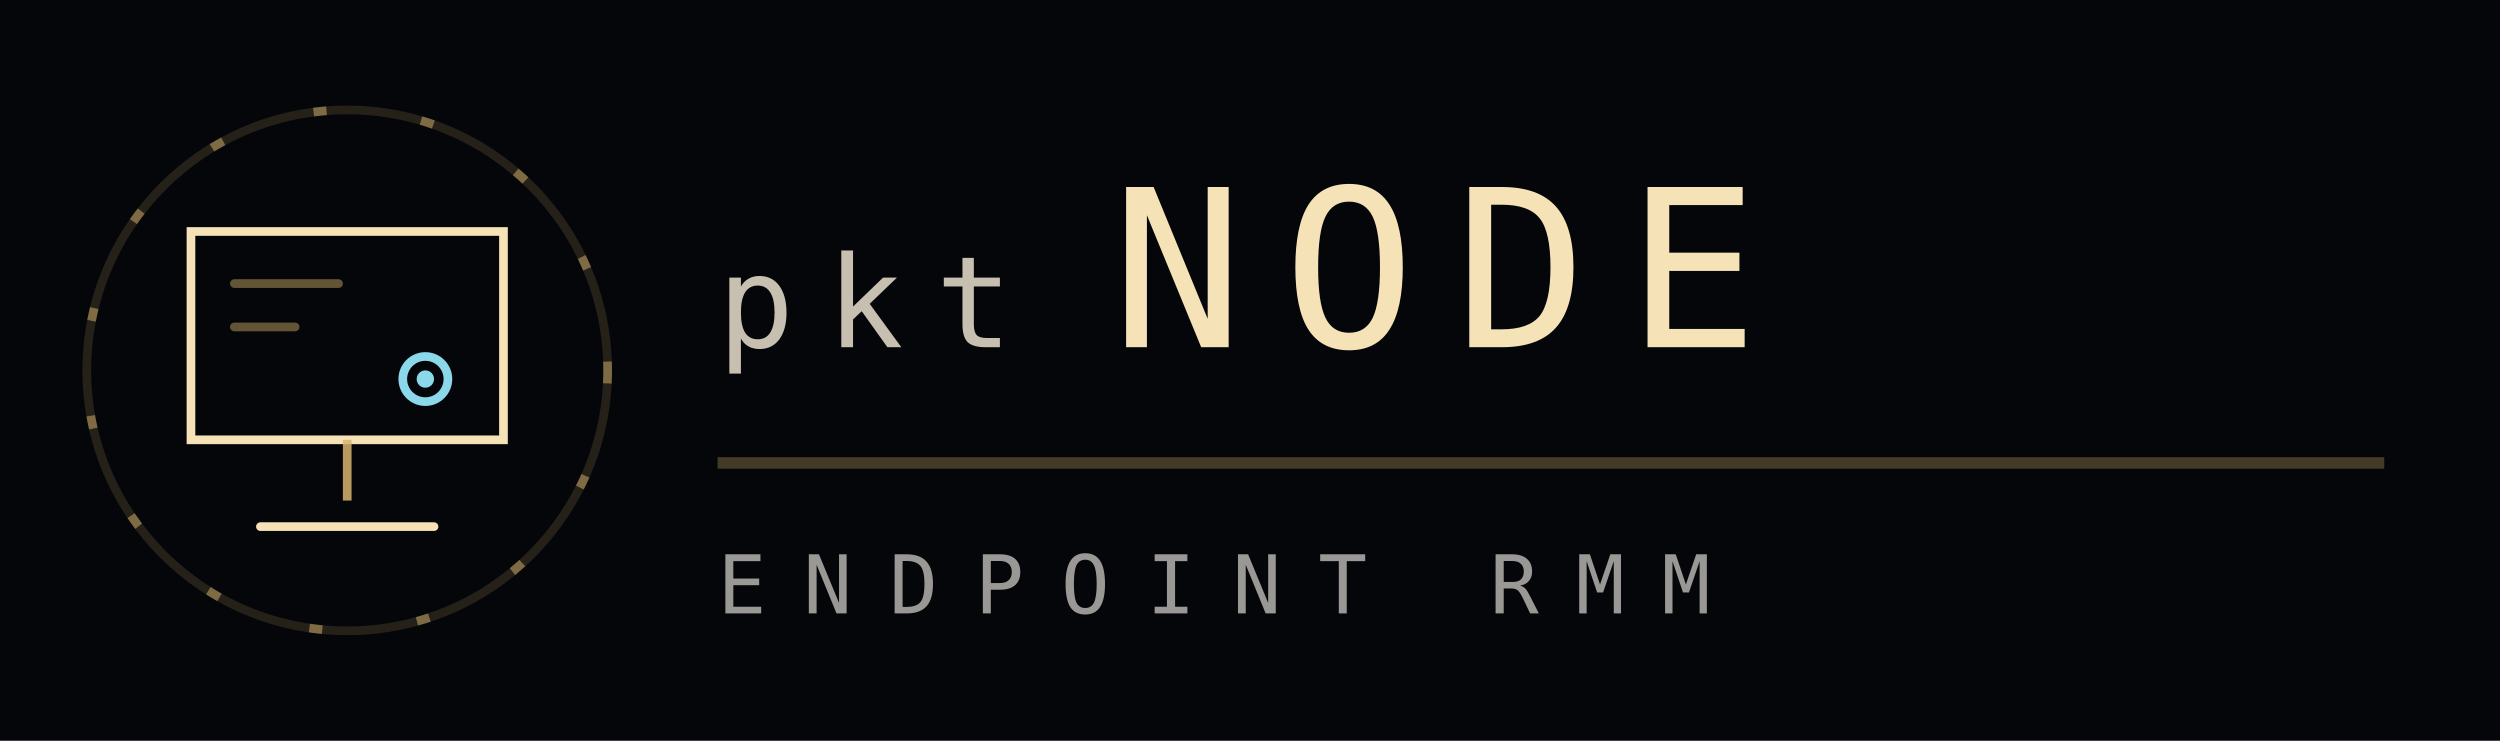
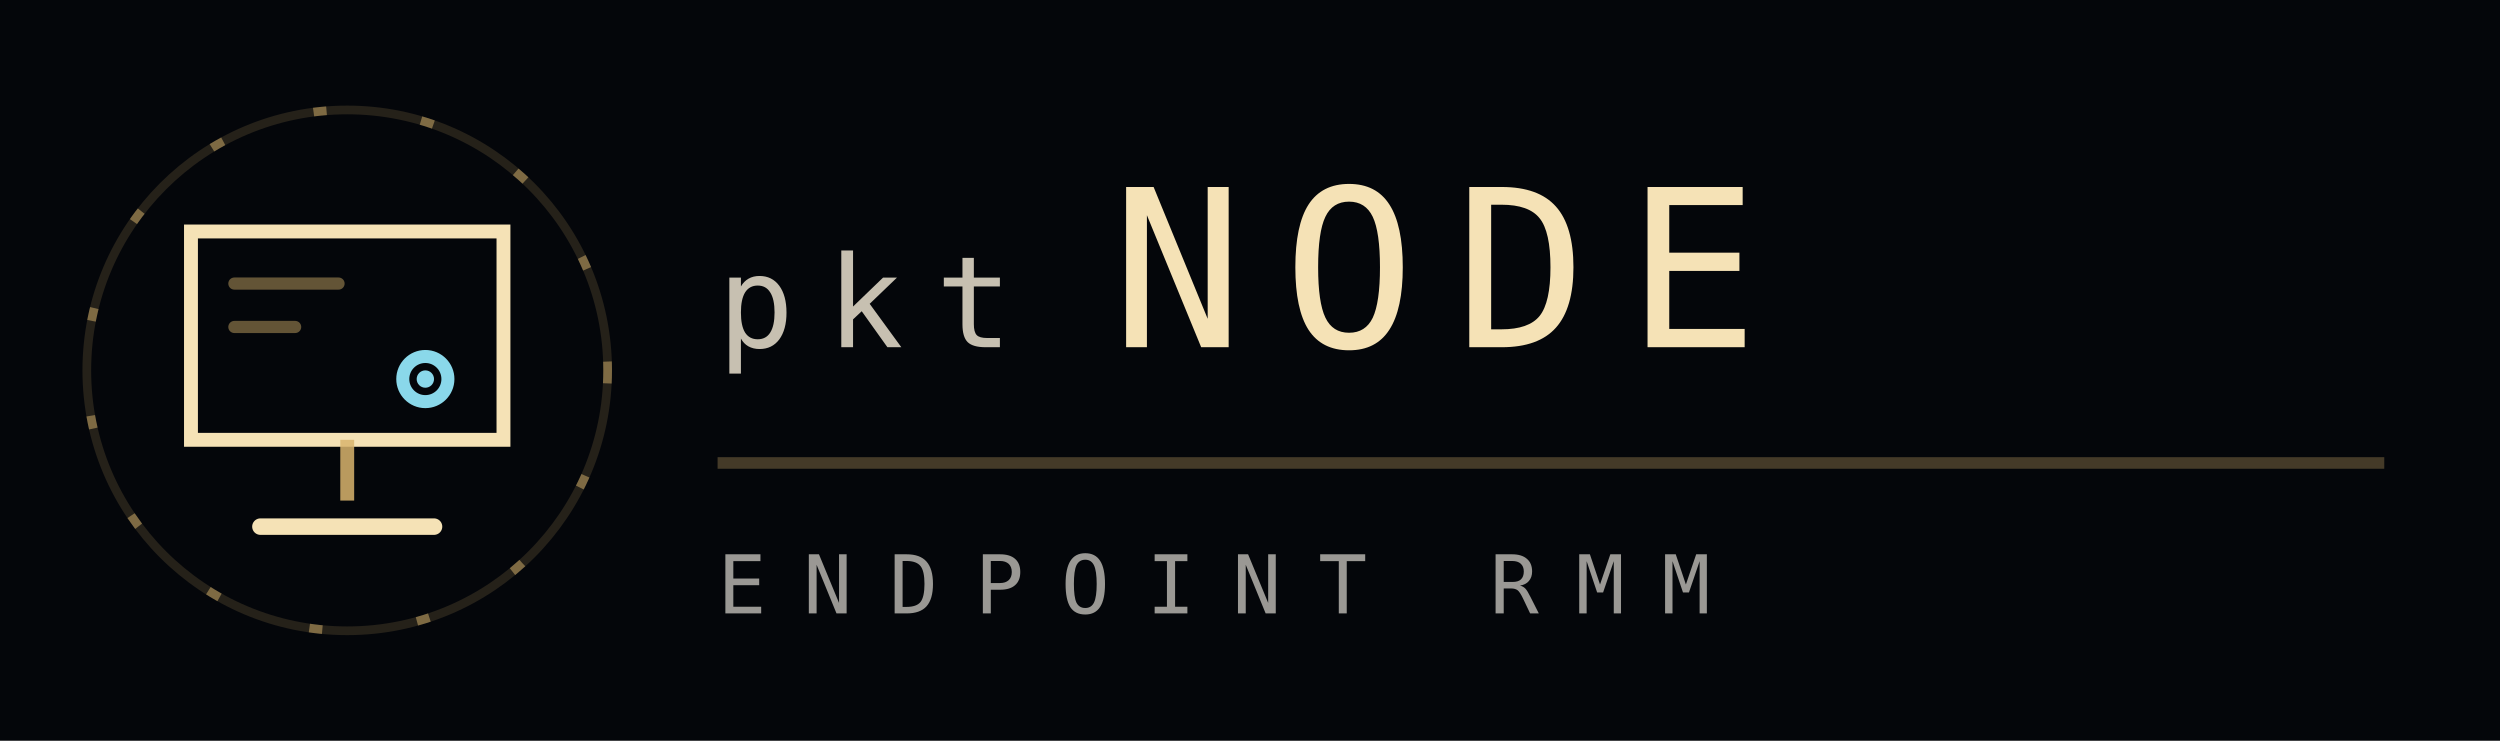
<svg xmlns="http://www.w3.org/2000/svg" viewBox="0 0 216 64" fill="none">
  <rect width="216" height="64" fill="#04060a" />
  <g transform="translate(6,8) scale(0.75)">
    <circle cx="32" cy="32" r="30" stroke="rgba(216,180,110,.16)" />
    <circle cx="32" cy="32" r="30" stroke="rgba(216,180,110,.5)" stroke-dasharray="1.5 11" />
-     <rect x="14" y="16" width="36" height="24" stroke="#f5e2b6" stroke-width="1.3.3" />
-     <path d="M19 22 H31" stroke="rgba(216,180,110,.45)" stroke-width="1.3.1" stroke-linecap="round" />
-     <path d="M19 27 H26" stroke="rgba(216,180,110,.45)" stroke-width="1.3.1" stroke-linecap="round" />
-     <circle cx="41" cy="33" r="2.6" stroke="#8ad8ea" stroke-width="1.3.2" />
+     <rect x="14" y="16" width="36" height="24" stroke="#f5e2b6" stroke-width="1.6" />
+     <path d="M19 22 H31" stroke="rgba(216,180,110,.45)" stroke-width="1.4" stroke-linecap="round" />
+     <path d="M19 27 H26" stroke="rgba(216,180,110,.45)" stroke-width="1.4" stroke-linecap="round" />
+     <circle cx="41" cy="33" r="2.6" stroke="#8ad8ea" stroke-width="1.5" />
    <circle cx="41" cy="33" r="1" fill="#8ad8ea" />
-     <path d="M32 40 V47" stroke="rgba(216,180,110,.85)" stroke-width="1.3.3" />
-     <path d="M22 50 H42" stroke="#f5e2b6" stroke-width="1.3.6" stroke-linecap="round" />
+     <path d="M32 40 V47" stroke="rgba(216,180,110,.85)" stroke-width="1.6" />
+     <path d="M22 50 H42" stroke="#f5e2b6" stroke-width="1.9" stroke-linecap="round" />
  </g>
  <text x="62" y="30" font-family="ui-monospace,SF Mono,Menlo,monospace" font-size="11" fill="#c7c0b1" letter-spacing="2.8">pkt</text>
  <text x="96" y="30" font-family="ui-monospace,SF Mono,Menlo,monospace" font-size="19" fill="#f5e2b6" letter-spacing="3.4">NODE</text>
  <path d="M62 40 H206" stroke="rgba(216,180,110,.3)" />
  <text x="62" y="53" font-family="ui-monospace,SF Mono,Menlo,monospace" font-size="7" fill="rgba(245,241,232,.62)" letter-spacing="3.2">ENDPOINT RMM</text>
</svg>
